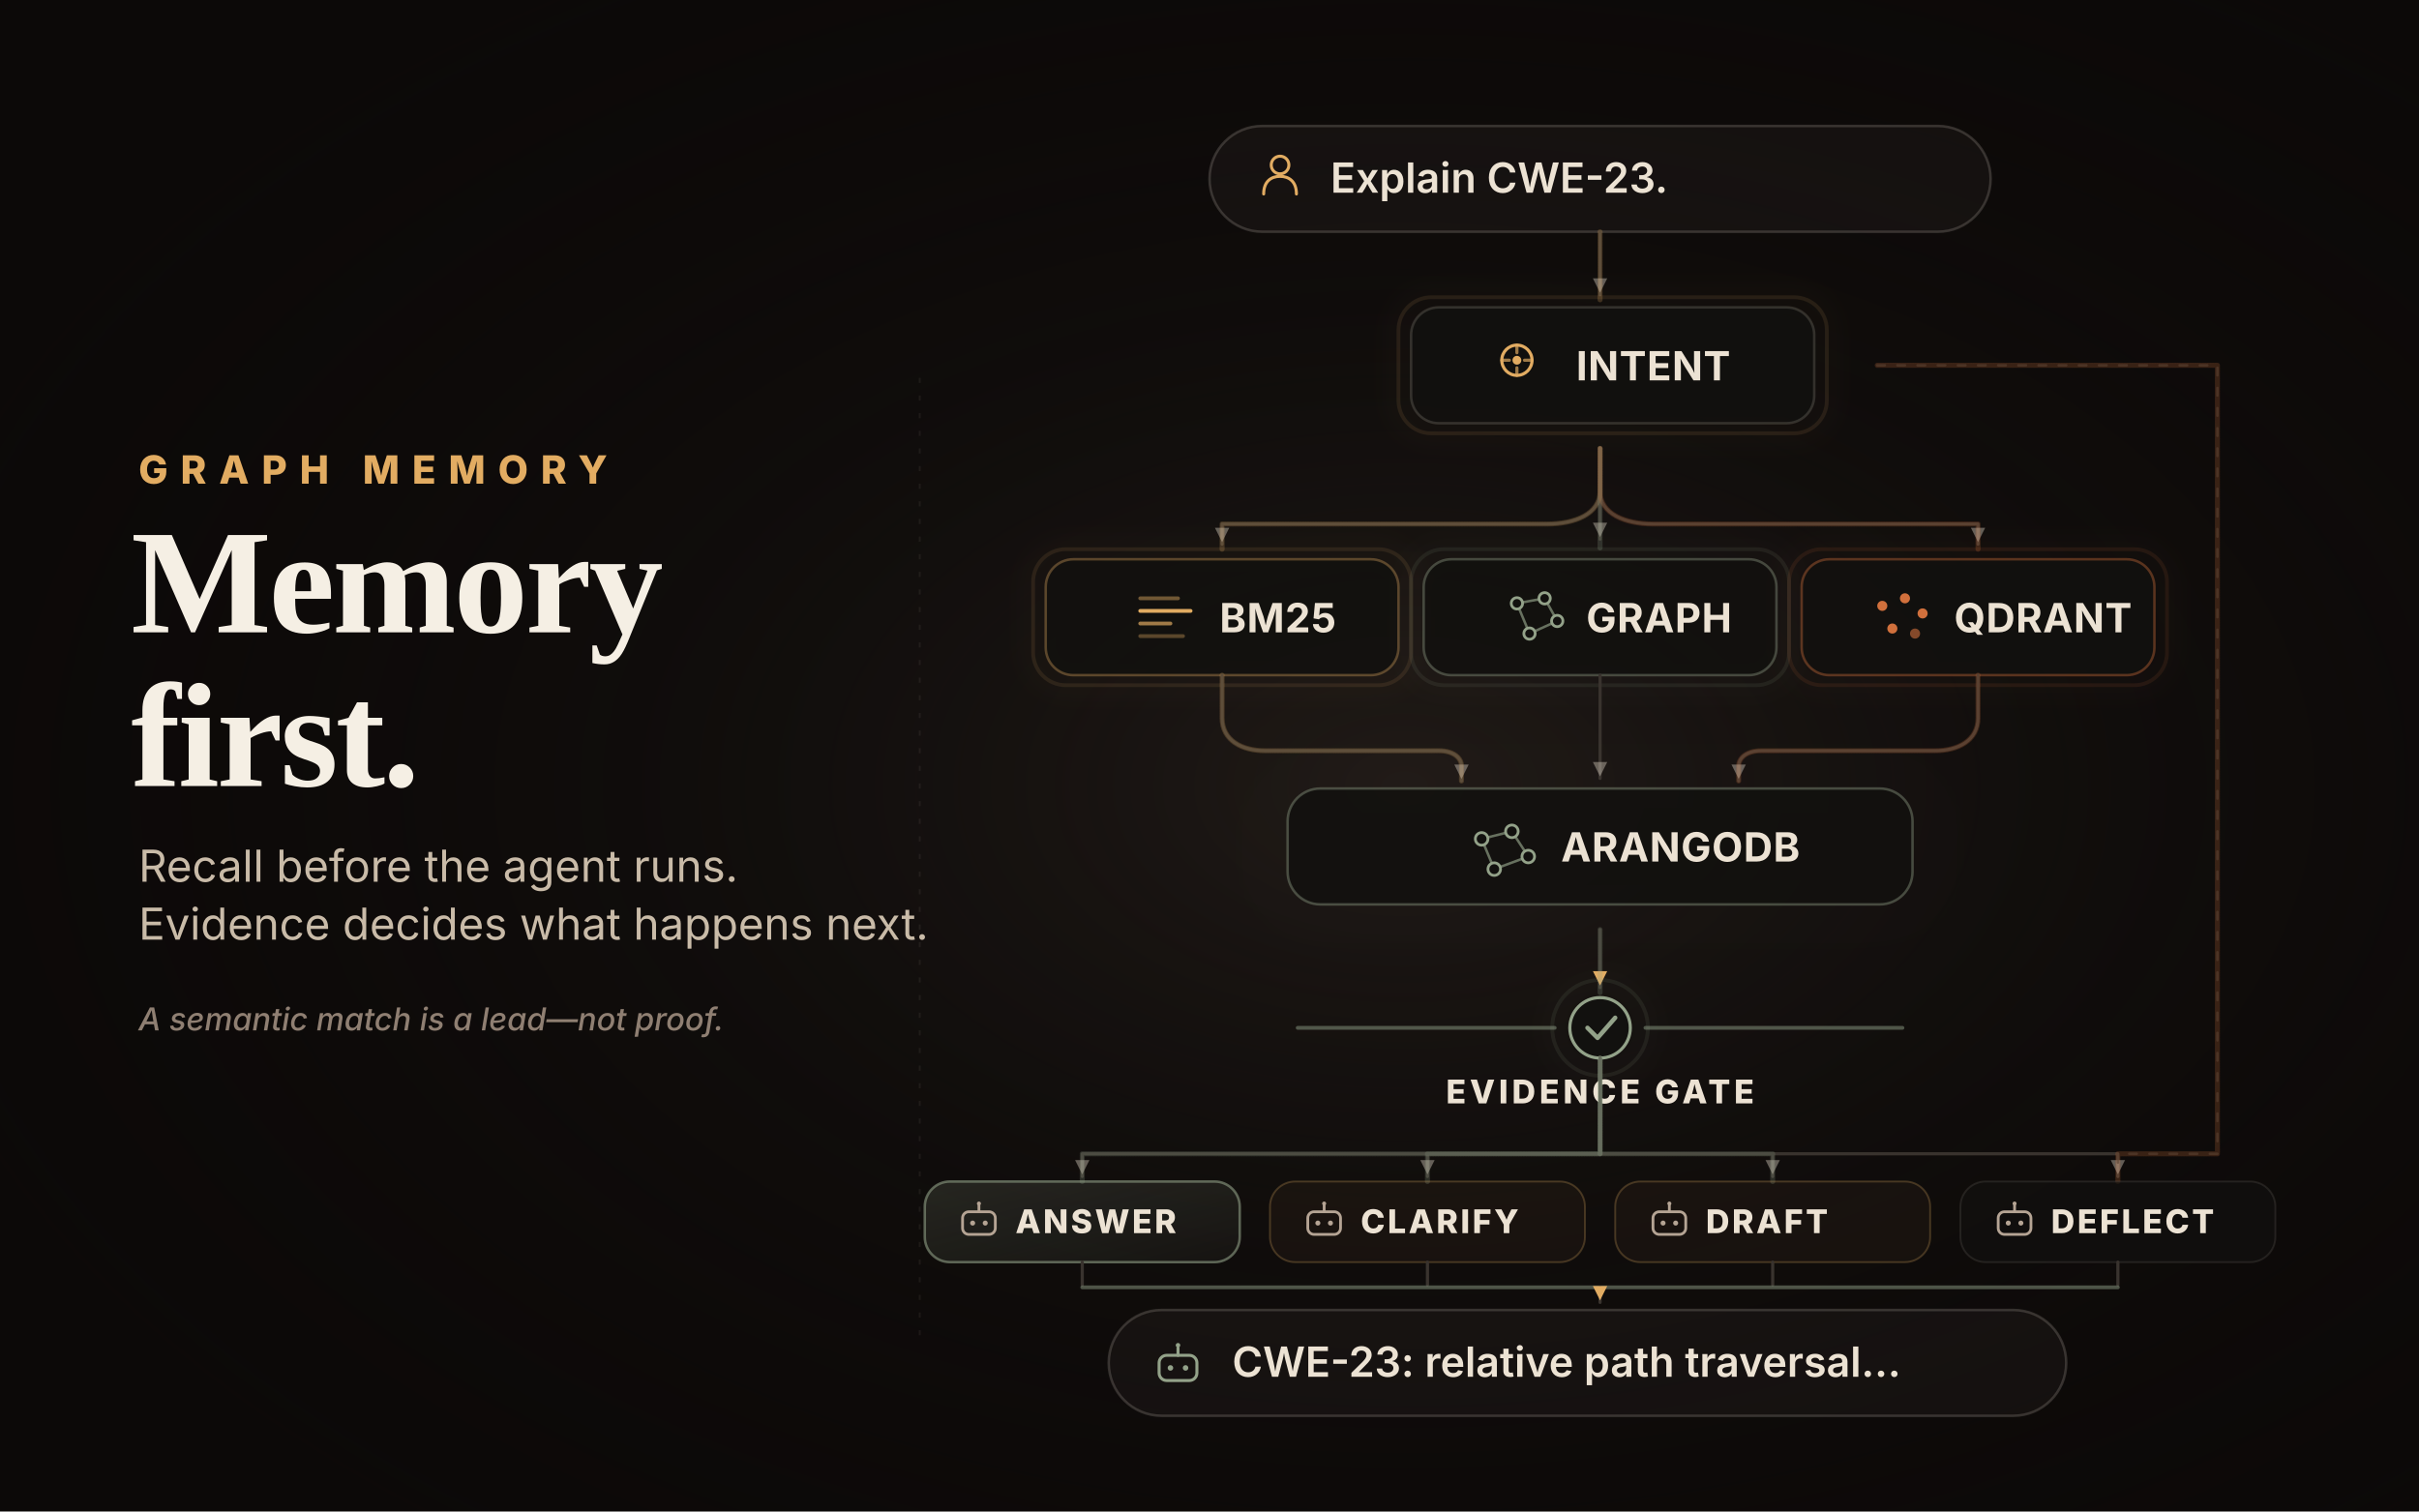
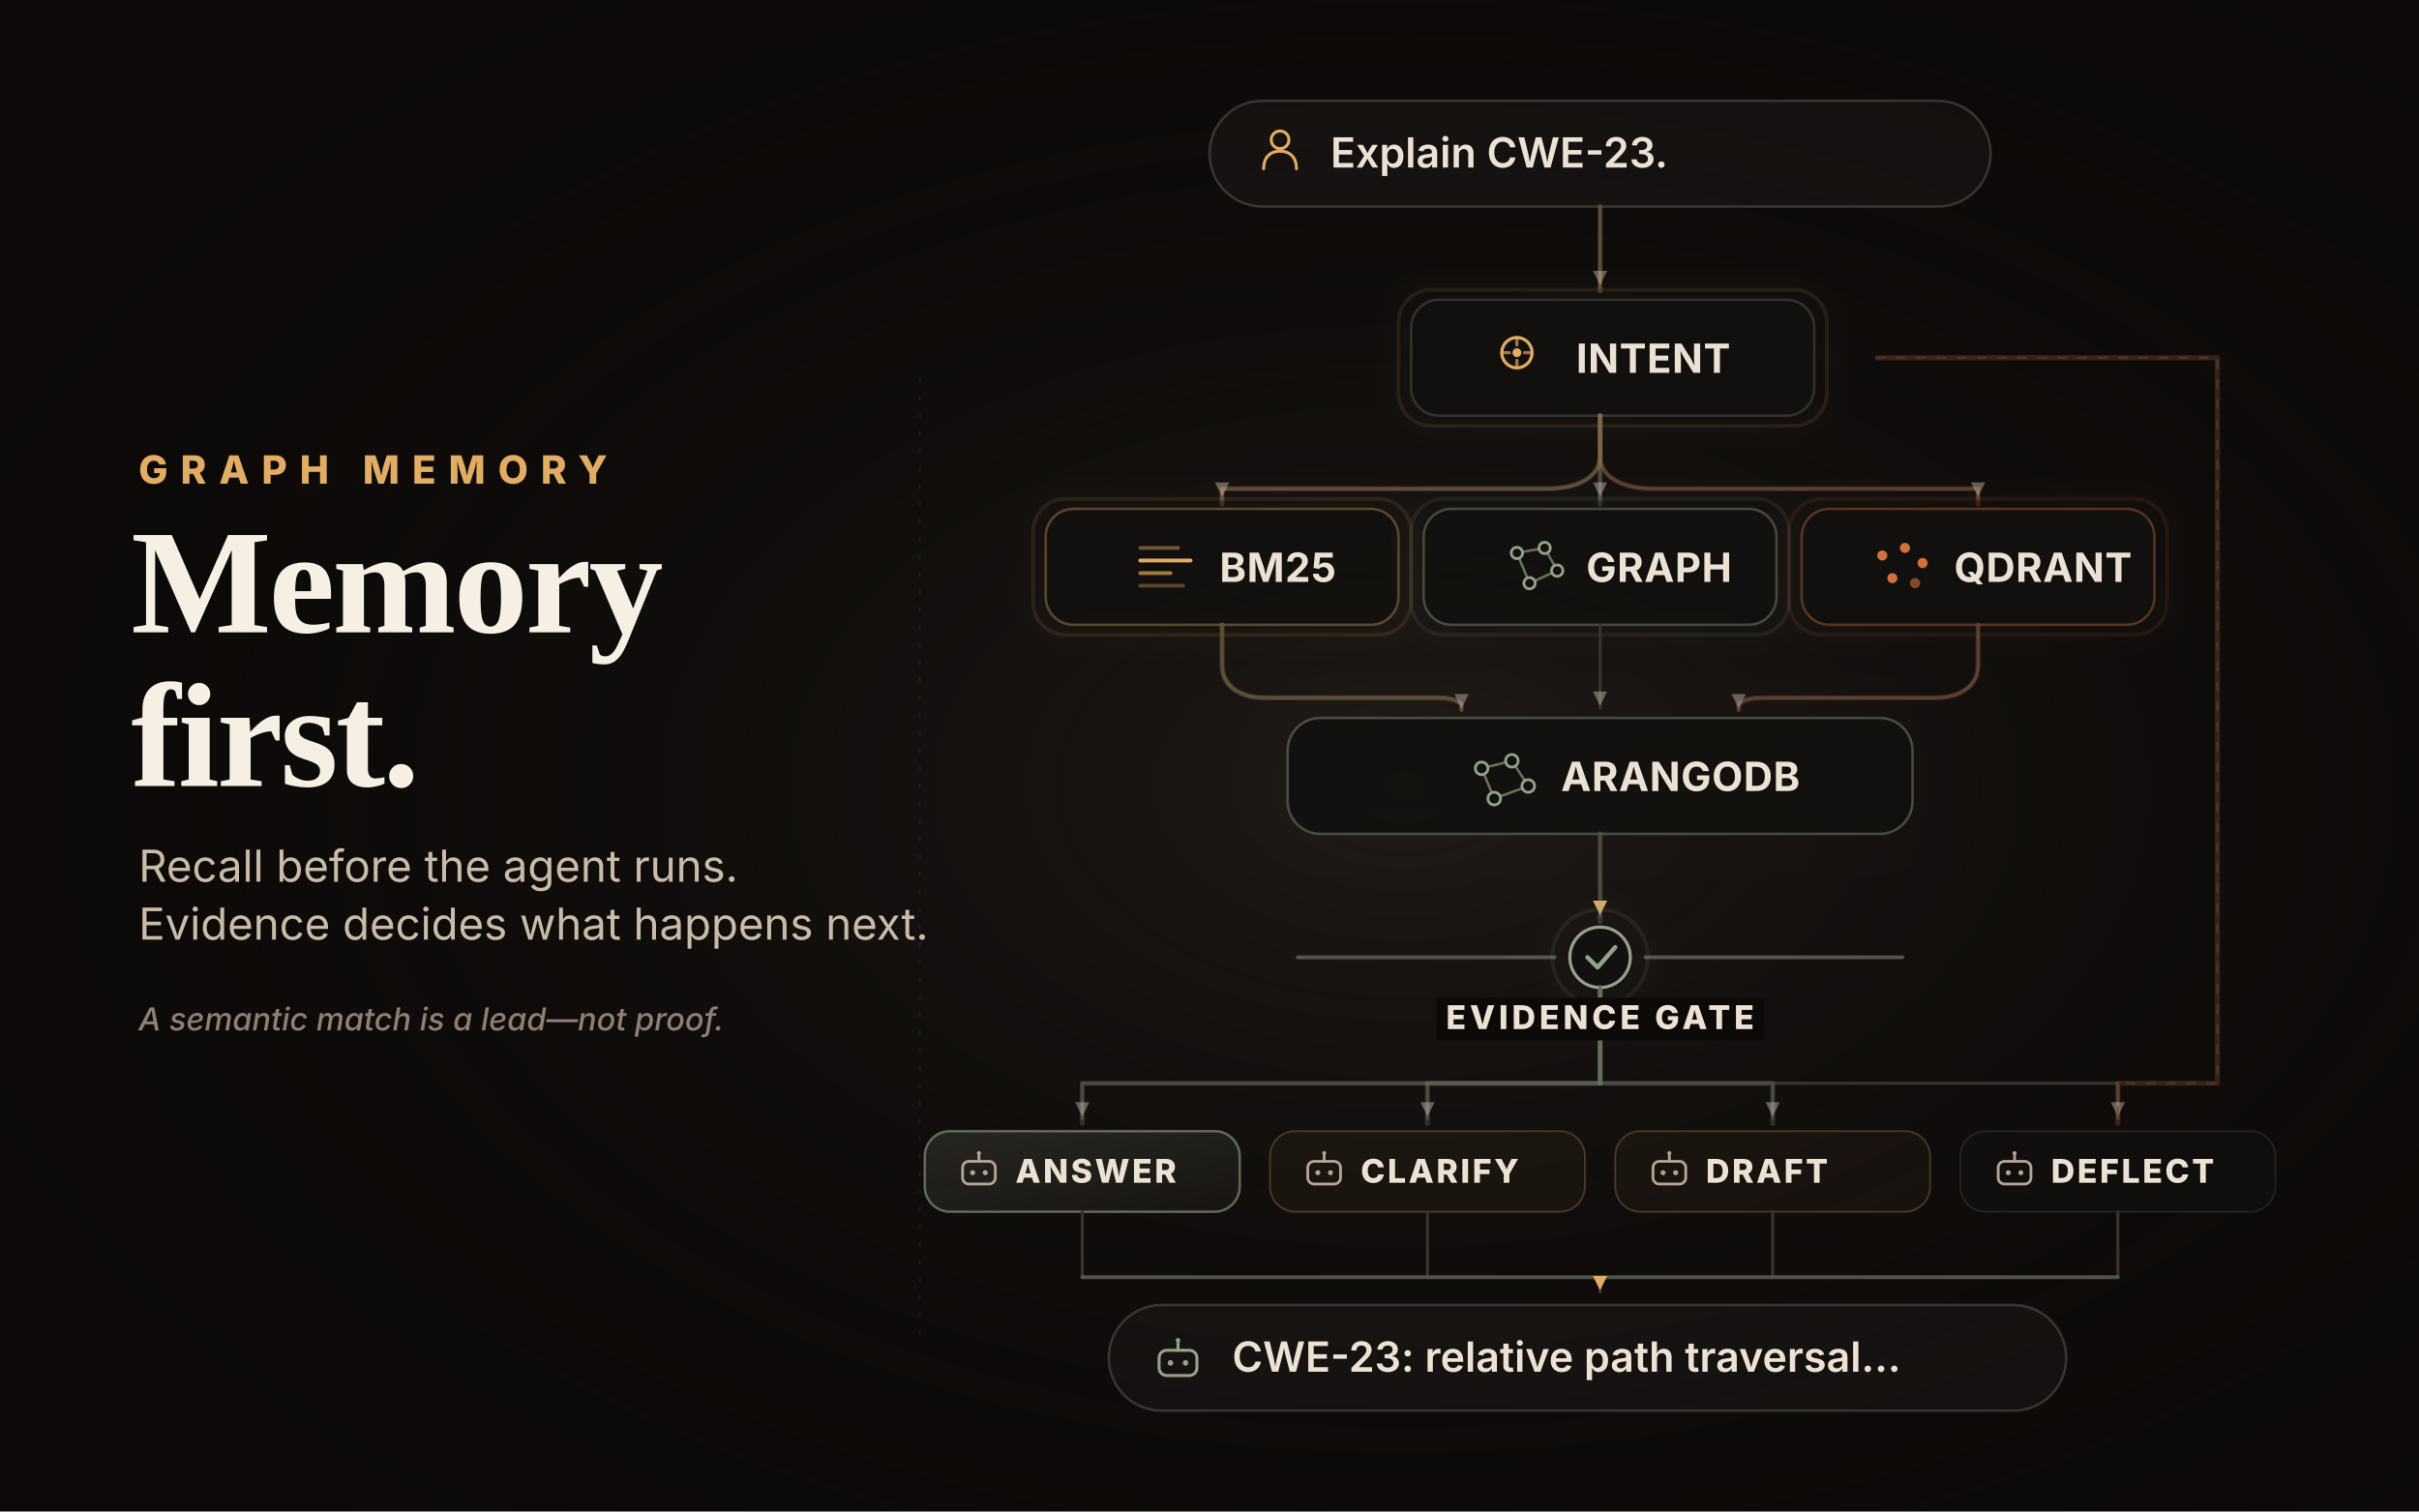
<svg xmlns="http://www.w3.org/2000/svg" viewBox="0 0 1920 1200" width="1920" height="1200" role="img" aria-labelledby="memory-pipeline-title memory-pipeline-desc" tabindex="0">
  <defs>
    <radialGradient id="bg-glow" cx="58%" cy="52%" r="66%">
      <stop offset="0" stop-color="#261f1b" stop-opacity="0.78" />
      <stop offset="0.46" stop-color="#151210" stop-opacity="0.42" />
      <stop offset="1" stop-color="#0c0908" stop-opacity="0" />
    </radialGradient>
    <linearGradient id="answer-fill" x1="0" y1="0" x2="1" y2="1">
      <stop offset="0" stop-color="#93a289" stop-opacity="0.17" />
      <stop offset="1" stop-color="#93a289" stop-opacity="0.05" />
    </linearGradient>
    <marker id="flow-arrow" viewBox="0 0 10 10" refX="8" refY="5" markerWidth="6.5" markerHeight="6.5" orient="auto-start-reverse">
      <path d="M 0 1.5 L 7 5 L 0 8.5 z" fill="rgba(236,226,211,0.38)" />
    </marker>
    <marker id="flow-arrow-ember" viewBox="0 0 10 10" refX="8" refY="5" markerWidth="6.5" markerHeight="6.5" orient="auto-start-reverse">
      <path d="M 0 1.5 L 7 5 L 0 8.5 z" fill="#d1703c" />
    </marker>
    <marker id="flow-arrow-brass" viewBox="0 0 10 10" refX="8" refY="5" markerWidth="6.5" markerHeight="6.5" orient="auto-start-reverse">
      <path d="M 0 1.5 L 7 5 L 0 8.5 z" fill="#e2ac62" />
    </marker>
    <filter id="soft-glow" x="-80%" y="-80%" width="260%" height="260%">
      <feGaussianBlur stdDeviation="10" result="blur" />
      <feMerge>
        <feMergeNode in="blur" />
        <feMergeNode in="SourceGraphic" />
      </feMerge>
    </filter>
    <filter id="wide-glow" x="-120%" y="-120%" width="340%" height="340%">
      <feGaussianBlur stdDeviation="22" />
    </filter>
    <style>
      #memory-pipeline .sans {
        font-family: Inter, ui-sans-serif, system-ui, -apple-system, BlinkMacSystemFont, "Segoe UI", sans-serif;
      }
      #memory-pipeline .mono {
        font-family: ui-monospace, SFMono-Regular, Menlo, Monaco, Consolas, "Liberation Mono", monospace;
      }
      #memory-pipeline .eyebrow {
        fill: #e2ac62;
        font-size: 31px;
        font-weight: 760;
        letter-spacing: 10px;
      }
      #memory-pipeline .serif {
        font-family: Fraunces, Georgia, "Times New Roman", serif;
      }
      #memory-pipeline .headline {
        fill: #f5efe4;
        font-size: 118px;
        font-weight: 720;
        letter-spacing: -2px;
      }
      #memory-pipeline .subhead {
        fill: #c9bba8;
        font-size: 35px;
        font-weight: 430;
      }
      #memory-pipeline .footer {
        fill: #8f7f72;
        font-size: 25px;
        font-weight: 480;
        font-style: italic;
      }
      #memory-pipeline .stage-name {
        fill: #ece2d3;
        font-size: 32px;
        font-weight: 660;
        letter-spacing: 0.5px;
      }
      #memory-pipeline .query-label {
        fill: #e2ac62;
        font-size: 19px;
        font-weight: 760;
        letter-spacing: 3px;
      }
      #memory-pipeline .query-text {
        fill: #ece2d3;
        font-size: 33px;
        font-weight: 570;
      }
      #memory-pipeline .gate-name {
        fill: #ece2d3;
        font-size: 26px;
        font-weight: 760;
        letter-spacing: 3px;
      }
      #memory-pipeline .outcome-name {
        fill: #ece2d3;
        font-size: 26px;
        font-weight: 760;
        letter-spacing: 2px;
      }
      #memory-pipeline .terminal-label {
        fill: #b5a494;
        font-size: 26px;
        font-weight: 720;
        letter-spacing: 4px;
      }

      #memory-pipeline .panel {
        fill: rgba(18, 17, 15, 0.86);
        stroke: rgba(236, 226, 211, 0.16);
        stroke-width: 2;
      }
      #memory-pipeline .panel-soft {
        fill: rgba(18, 17, 15, 0.68);
        stroke: rgba(236, 226, 211, 0.10);
        stroke-width: 1.5;
      }
      #memory-pipeline .query-shell {
        fill: rgba(236, 226, 211, 0.035);
        stroke: rgba(236, 226, 211, 0.18);
        stroke-width: 2;
      }
      #memory-pipeline .base-path {
        fill: none;
        stroke: #39332e;
        stroke-width: 2.5;
        stroke-linecap: round;
        stroke-linejoin: round;
      }
      #memory-pipeline .base-path-faint {
        fill: none;
        stroke: #39332e;
        stroke-width: 2;
        stroke-linecap: round;
        stroke-dasharray: 6 10;
        opacity: 0.58;
      }
      #memory-pipeline .flow-path {
        fill: none;
        stroke-width: 4;
        stroke-linecap: round;
        stroke-linejoin: round;
        stroke-dasharray: 1;
        stroke-dashoffset: 0;
        opacity: 0.22;
      }
      #memory-pipeline .flow-amber { stroke: #e2ac62; }
      #memory-pipeline .flow-violet { stroke: #d1703c; }
      #memory-pipeline .flow-mint { stroke: #93a289; }
      #memory-pipeline .stage-halo {
        fill: none;
        stroke-width: 3;
        opacity: 0.12;
      }
      #memory-pipeline .halo-amber { stroke: #e2ac62; }
      #memory-pipeline .halo-violet { stroke: #d1703c; }
      #memory-pipeline .halo-mint { stroke: #93a289; }
      #memory-pipeline .intent-mark {
        fill: none;
        stroke: #e2ac62;
        stroke-width: 2.5;
        stroke-linecap: round;
      }
      #memory-pipeline .bm25-line {
        stroke: #e2ac62;
        stroke-width: 3;
        stroke-linecap: round;
      }
      #memory-pipeline .q-node {
        fill: #d1703c;
      }
      #memory-pipeline .q-edge {
        stroke: rgba(209, 112, 60, 0.7);
        stroke-width: 1.5;
      }
      #memory-pipeline .graph-edge {
        stroke: rgba(147, 162, 137, 0.66);
        stroke-width: 2;
      }
      #memory-pipeline .graph-node {
        fill: #12110f;
        stroke: #93a289;
        stroke-width: 2.2;
      }
      #memory-pipeline .gate-line {
        stroke: rgba(147, 162, 137, 0.48);
        stroke-width: 3;
        stroke-linecap: round;
      }
      #memory-pipeline .gate-ring {
        fill: #12110f;
        stroke: #93a289;
        stroke-width: 2.5;
      }
      #memory-pipeline .gate-check {
        fill: none;
        stroke: #93a289;
        stroke-width: 3.5;
        stroke-linecap: round;
        stroke-linejoin: round;
      }
      #memory-pipeline .answer-shell {
        fill: url(#answer-fill);
        stroke: rgba(147, 162, 137, 0.58);
        stroke-width: 2;
      }
      #memory-pipeline .clarify-shell {
        fill: rgba(226, 172, 98, 0.045);
        stroke: rgba(226, 172, 98, 0.25);
        stroke-width: 1.5;
      }
      #memory-pipeline .scan-shell {
        fill: rgba(209, 112, 60, 0.05);
        stroke: rgba(209, 112, 60, 0.55);
        stroke-width: 2;
        stroke-dasharray: 7 7;
      }
      #memory-pipeline .panel-02a { stroke: rgba(226, 172, 98, 0.34); }
      #memory-pipeline .panel-02b { stroke: rgba(209, 112, 60, 0.38); }
      #memory-pipeline .panel-03  { stroke: rgba(147, 162, 137, 0.40); }
      #memory-pipeline .panel-02g { stroke: rgba(147, 162, 137, 0.38); }

      @media (prefers-reduced-motion: no-preference) {
        @keyframes draw-query {
-           0%, 4% { stroke-dashoffset: 1; opacity: 0; }
-           14%, 28% { stroke-dashoffset: 0; opacity: 1; }
-           36%, 100% { stroke-dashoffset: 0; opacity: 0.18; }
+           0%, 2% { stroke-dashoffset: 1; opacity: 0; }
+           10% { opacity: 1; }
+           16%, 24% { stroke-dashoffset: 0; opacity: 1; }
+           30%, 100% { stroke-dashoffset: 0; opacity: 0.18; }
        }
        @keyframes pulse-intent {
-           0%, 8%, 100% { opacity: 0; transform: scale(0.96); }
-           16%, 28% { opacity: 0.75; transform: scale(1); }
-           36% { opacity: 0.12; transform: scale(1.04); }
+           0%, 10%, 100% { opacity: 0; transform: scale(0.96); }
+           16%, 26% { opacity: 0.75; transform: scale(1); }
+           32% { opacity: 0.12; transform: scale(1.04); }
        }
        @keyframes draw-split {
-           0%, 18% { stroke-dashoffset: 1; opacity: 0; }
-           32%, 46% { stroke-dashoffset: 0; opacity: 1; }
-           54%, 100% { stroke-dashoffset: 0; opacity: 0.18; }
+           0%, 16% { stroke-dashoffset: 1; opacity: 0; }
+           22% { opacity: 1; }
+           30%, 36% { stroke-dashoffset: 0; opacity: 1; }
+           42%, 100% { stroke-dashoffset: 0; opacity: 0.18; }
        }
        @keyframes pulse-recall {
          0%, 22%, 100% { opacity: 0; transform: scale(0.97); }
-           32%, 47% { opacity: 0.72; transform: scale(1); }
-           55% { opacity: 0.10; transform: scale(1.03); }
+           30%, 40% { opacity: 0.72; transform: scale(1); }
+           46% { opacity: 0.10; transform: scale(1.03); }
        }
        @keyframes draw-merge {
-           0%, 36% { stroke-dashoffset: 1; opacity: 0; }
-           50%, 62% { stroke-dashoffset: 0; opacity: 1; }
-           70%, 100% { stroke-dashoffset: 0; opacity: 0.18; }
+           0%, 30% { stroke-dashoffset: 1; opacity: 0; }
+           36% { opacity: 1; }
+           44%, 50% { stroke-dashoffset: 0; opacity: 1; }
+           56%, 100% { stroke-dashoffset: 0; opacity: 0.18; }
        }
        @keyframes pulse-record {
-           0%, 42%, 100% { opacity: 0; transform: scale(0.98); }
-           52%, 68% { opacity: 0.7; transform: scale(1); }
-           76% { opacity: 0.10; transform: scale(1.035); }
+           0%, 38%, 100% { opacity: 0; transform: scale(0.98); }
+           46%, 56% { opacity: 0.7; transform: scale(1.035); }
+           62% { opacity: 0.10; transform: scale(1.035); }
        }
        @keyframes draw-gate {
-           0%, 58% { stroke-dashoffset: 1; opacity: 0; }
-           72%, 84% { stroke-dashoffset: 0; opacity: 1; }
-           92%, 100% { stroke-dashoffset: 0; opacity: 0.18; }
+           0%, 46% { stroke-dashoffset: 1; opacity: 0; }
+           52% { opacity: 1; }
+           60%, 66% { stroke-dashoffset: 0; opacity: 1; }
+           72%, 100% { stroke-dashoffset: 0; opacity: 0.18; }
        }
        @keyframes pulse-gate {
-           0%, 62%, 100% { opacity: 0; transform: scale(0.9); }
-           74%, 88% { opacity: 0.8; transform: scale(1); }
-           96% { opacity: 0.14; transform: scale(1.06); }
+           0%, 50%, 100% { opacity: 0; transform: scale(0.9); }
+           58%, 70% { opacity: 0.8; transform: scale(1); }
+           78% { opacity: 0.14; transform: scale(1.06); }
        }
        @keyframes query-dot {
          0%, 2% { transform: scale(0.7); opacity: 0.3; }
-           10%, 22% { transform: scale(1.25); opacity: 1; }
+           10%, 22% { transform: scale(1.15); opacity: 1; }
          32%, 100% { transform: scale(1); opacity: 0.55; }
        }
        #memory-pipeline .query-flow { animation: draw-query 6s ease-in-out infinite; }
        #memory-pipeline .intent-halo {
-           transform-origin: 1070px 330px;
+           transform-origin: 1070px 314px;
          animation: pulse-intent 6s ease-in-out infinite;
        }
        #memory-pipeline .split-flow { animation: draw-split 6s ease-in-out infinite; }
        #memory-pipeline .bm25-halo {
-           transform-origin: 770px 535px;
+           transform-origin: 770px 480px;
          animation: pulse-recall 6s ease-in-out infinite;
        }
        #memory-pipeline .graph-halo {
-           transform-origin: 1070px 535px;
+           transform-origin: 1070px 480px;
          animation: pulse-recall 6s ease-in-out infinite;
          animation-delay: 0.09s;
        }
        #memory-pipeline .qdrant-halo {
-           transform-origin: 1370px 535px;
+           transform-origin: 1370px 480px;
          animation: pulse-recall 6s ease-in-out infinite;
          animation-delay: 0.18s;
        }
        #memory-pipeline .merge-flow { animation: draw-merge 6s ease-in-out infinite; }
        #memory-pipeline .record-halo {
-           transform-origin: 1070px 729px;
+           transform-origin: 1070px 646px;
          animation: pulse-record 6s ease-in-out infinite;
        }
        #memory-pipeline .gate-flow { animation: draw-gate 6s ease-in-out infinite; }
        #memory-pipeline .gate-halo {
-           transform-origin: 1070px 846px;
+           transform-origin: 1070px 790px;
          animation: pulse-gate 6s ease-in-out infinite;
        }
-         #memory-pipeline .query-dot { transform-origin: 806px 172px; animation: query-dot 6s ease-in-out infinite; }
+         #memory-pipeline .query-dot { transform-origin: 816px 152px; animation: query-dot 6s ease-in-out infinite; }
        @keyframes q-cycle {
-           0%, 1% { opacity: 0; }
-           3%, 20% { opacity: 1; }
-           22.5%, 100% { opacity: 0; }
+           0%, 0.5% { opacity: 0; }
+           2%, 21% { opacity: 1; }
+           23%, 100% { opacity: 0; }
+         }
+         @keyframes r-cycle {
+           0%, 17.5% { opacity: 0; }
+           19.5%, 23% { opacity: 1; }
+           24.5%, 100% { opacity: 0; }
        }
        @keyframes route-run {
-           0%, 18% { stroke-dashoffset: 1; opacity: 0; }
-           19.5% { opacity: 1; }
-           23% { stroke-dashoffset: 0; opacity: 0.9; }
-           25%, 100% { stroke-dashoffset: 0; opacity: 0; }
+           0%, 15% { stroke-dashoffset: 1; opacity: 0; }
+           16% { opacity: 1; }
+           18.5%, 22% { stroke-dashoffset: 0; opacity: 0.9; }
+           24.5%, 100% { stroke-dashoffset: 0; opacity: 0; }
        }
        @keyframes deflect-run {
-           0%, 76% { stroke-dashoffset: 1; opacity: 0; }
-           78% { opacity: 1; }
-           88% { stroke-dashoffset: 0; opacity: 0.9; }
-           98%, 100% { stroke-dashoffset: 0; opacity: 0; }
+           0%, 79% { stroke-dashoffset: 1; opacity: 0; }
+           80.5% { opacity: 1; }
+           85%, 95% { stroke-dashoffset: 0; opacity: 0.9; }
+           99%, 100% { stroke-dashoffset: 0; opacity: 0; }
        }
        @keyframes pill-cycle {
-           0%, 2% { opacity: 0.45; }
-           5%, 21% { opacity: 1; }
-           24%, 100% { opacity: 0.45; }
-         }
-         #memory-pipeline .q1, #memory-pipeline .r1 { animation: q-cycle 24s ease-in-out infinite; }
-         #memory-pipeline .q2, #memory-pipeline .r2 { animation: q-cycle 24s ease-in-out infinite; animation-delay: 6s; }
-         #memory-pipeline .q3, #memory-pipeline .r3 { animation: q-cycle 24s ease-in-out infinite; animation-delay: 12s; }
-         #memory-pipeline .q4, #memory-pipeline .r4 { animation: q-cycle 24s ease-in-out infinite; animation-delay: 18s; }
+           0%, 16% { opacity: 0.45; }
+           18.5%, 23% { opacity: 1; }
+           25%, 100% { opacity: 0.45; }
+         }
+         @keyframes pill-cycle-deflect {
+           0%, 84% { opacity: 0.45; }
+           86.5%, 98% { opacity: 1; }
+           100% { opacity: 0.45; }
+         }
+         #memory-pipeline .q1 { animation: q-cycle 24s ease-in-out infinite; }
+         #memory-pipeline .q2 { animation: q-cycle 24s ease-in-out infinite; animation-delay: 6s; }
+         #memory-pipeline .q3 { animation: q-cycle 24s ease-in-out infinite; animation-delay: 12s; }
+         #memory-pipeline .q4 { animation: q-cycle 24s ease-in-out infinite; animation-delay: 18s; }
+         #memory-pipeline .r1 { animation: r-cycle 24s ease-in-out infinite; }
+         #memory-pipeline .r2 { animation: r-cycle 24s ease-in-out infinite; animation-delay: 6s; }
+         #memory-pipeline .r3 { animation: r-cycle 24s ease-in-out infinite; animation-delay: 12s; }
+         #memory-pipeline .r4 { animation: r-cycle 24s ease-in-out infinite; animation-delay: 18s; }
        #memory-pipeline .route-flow-1 { animation: route-run 24s ease-in-out infinite; }
        #memory-pipeline .route-flow-2 { animation: route-run 24s ease-in-out infinite; animation-delay: 6s; }
        #memory-pipeline .route-flow-3 { animation: route-run 24s ease-in-out infinite; animation-delay: 12s; }
        #memory-pipeline .deflect-flow { animation: deflect-run 24s ease-in-out infinite; }
        #memory-pipeline .route-pill-1 { animation: pill-cycle 24s ease-in-out infinite; }
        #memory-pipeline .route-pill-2 { animation: pill-cycle 24s ease-in-out infinite; animation-delay: 6s; }
        #memory-pipeline .route-pill-3 { animation: pill-cycle 24s ease-in-out infinite; animation-delay: 12s; }
-         #memory-pipeline .route-pill-4 { animation: pill-cycle 24s ease-in-out infinite; animation-delay: 18s; }
+         #memory-pipeline .route-pill-4 { animation: pill-cycle-deflect 24s ease-in-out infinite; }
      }
    </style>
  </defs>
  <g id="memory-pipeline">
    <rect width="1920" height="1200" fill="#0c0908" />
    <rect width="1920" height="1200" fill="url(#bg-glow)" />
    <g aria-label="Card heading" transform="translate(0 -62)">
      <text x="110" y="446" class="sans eyebrow">GRAPH MEMORY</text>
      <text x="104" y="564" class="serif headline">Memory</text>
      <text x="104" y="686" class="serif headline">first.</text>
      <text x="110" y="762" class="sans subhead">Recall before the agent runs.</text>
      <text x="110" y="808" class="sans subhead">Evidence decides what happens next.</text>
      <text x="110" y="880" class="sans footer">A semantic match is a lead—not proof.</text>
    </g>
    <line x1="730" y1="300" x2="730" y2="1060" stroke="rgba(236,226,211,0.07)" stroke-dasharray="4 10" stroke-width="1.5" />
    <g transform="translate(200 -30)">
      <g aria-label="Example question">
-         <rect x="760" y="130" width="620" height="84" rx="42" class="query-shell" />
-         <g transform="translate(800 152)" aria-hidden="true" fill="none" stroke="#e2ac62" stroke-width="2.4" stroke-linecap="round" class="query-dot">
+         <rect x="760" y="110" width="620" height="84" rx="42" class="query-shell" />
+         <g transform="translate(800 132)" aria-hidden="true" fill="none" stroke="#e2ac62" stroke-width="2.4" stroke-linecap="round" class="query-dot">
          <circle cx="16" cy="9" r="7" />
          <path d="M3 32 C3 22 9 18 16 18 C23 18 29 22 29 32" />
        </g>
-         <text x="856" y="183" class="sans query-text q1">Explain CWE-23.</text>
-         <text x="856" y="183" class="sans query-text q2" opacity="0">How do I secure it?</text>
-         <text x="856" y="183" class="sans query-text q3" opacity="0">Draft a fix runbook.</text>
-         <text x="856" y="183" class="sans query-text q4" opacity="0">What's the weather?</text>
+         <text x="856" y="163" class="sans query-text q1">Explain CWE-23.</text>
+         <text x="856" y="163" class="sans query-text q2" opacity="0">How do I secure it?</text>
+         <text x="856" y="163" class="sans query-text q3" opacity="0">Draft a fix runbook.</text>
+         <text x="856" y="163" class="sans query-text q4" opacity="0">What's the weather?</text>
      </g>
      <g aria-label="Intent stage">
-         <path d="M1070 214 V264" class="base-path" marker-end="url(#flow-arrow)" />
-         <path d="M1070 214 V268" class="flow-path flow-amber query-flow" pathLength="1" />
-         <rect x="910" y="266" width="340" height="108" rx="26" class="stage-halo halo-amber intent-halo" filter="url(#soft-glow)" />
-         <rect x="920" y="274" width="320" height="92" rx="22" class="panel" />
-         <g transform="translate(988 302)" aria-hidden="true">
+         <path d="M1070 194 V258" class="base-path" marker-end="url(#flow-arrow)" />
+         <path d="M1070 194 V262" class="flow-path flow-amber query-flow" pathLength="1" />
+         <rect x="910" y="260" width="340" height="108" rx="26" class="stage-halo halo-amber intent-halo" filter="url(#soft-glow)" />
+         <rect x="920" y="268" width="320" height="92" rx="22" class="panel" />
+         <g transform="translate(988 296)" aria-hidden="true">
          <circle cx="16" cy="14" r="12" class="intent-mark" />
          <path d="M16 2 V8 M16 20 V26 M4 14 H10 M22 14 H28" class="intent-mark" opacity="0.68" />
          <circle cx="16" cy="14" r="3.5" fill="#e2ac62" />
        </g>
-         <text x="1051" y="332" class="sans stage-name">INTENT</text>
+         <text x="1051" y="326" class="sans stage-name">INTENT</text>
      </g>
      <g aria-label="Hybrid recall stage">
-         <path d="M1070 386 V420 C1070 438 1050 446 1028 446 H770 V462" class="base-path" marker-end="url(#flow-arrow)" />
-         <path d="M1070 386 V458" class="base-path" marker-end="url(#flow-arrow)" />
-         <path d="M1070 386 V420 C1070 438 1090 446 1112 446 H1370 V462" class="base-path" marker-end="url(#flow-arrow)" />
-         <path d="M1070 386 V420 C1070 438 1050 446 1028 446 H770 V466" class="flow-path flow-amber split-flow" pathLength="1" />
-         <path d="M1070 386 V466" class="flow-path flow-mint split-flow" pathLength="1" />
-         <path d="M1070 386 V420 C1070 438 1090 446 1112 446 H1370 V466" class="flow-path flow-violet split-flow" pathLength="1" />
-         <rect x="620" y="466" width="300" height="108" rx="26" class="stage-halo halo-amber bm25-halo" filter="url(#soft-glow)" />
-         <rect x="630" y="474" width="280" height="92" rx="22" class="panel panel-02a" />
-         <g transform="translate(705 501)" aria-hidden="true">
+         <path d="M1070 360 V392 C1070 410 1050 418 1028 418 H770 V426" class="base-path" marker-end="url(#flow-arrow)" />
+         <path d="M1070 360 V426" class="base-path" marker-end="url(#flow-arrow)" />
+         <path d="M1070 360 V392 C1070 410 1090 418 1112 418 H1370 V426" class="base-path" marker-end="url(#flow-arrow)" />
+         <path d="M1070 360 V392 C1070 410 1050 418 1028 418 H770 V430" class="flow-path flow-amber split-flow" pathLength="1" />
+         <path d="M1070 360 V430" class="flow-path flow-mint split-flow" pathLength="1" />
+         <path d="M1070 360 V392 C1070 410 1090 418 1112 418 H1370 V430" class="flow-path flow-violet split-flow" pathLength="1" />
+         <rect x="620" y="426" width="300" height="108" rx="26" class="stage-halo halo-amber bm25-halo" filter="url(#soft-glow)" />
+         <rect x="630" y="434" width="280" height="92" rx="22" class="panel panel-02a" />
+         <g transform="translate(705 461)" aria-hidden="true">
          <line x1="0" y1="4" x2="30" y2="4" class="bm25-line" opacity="0.45" />
          <line x1="0" y1="14" x2="40" y2="14" class="bm25-line" />
          <line x1="0" y1="24" x2="24" y2="24" class="bm25-line" opacity="0.68" />
          <line x1="0" y1="34" x2="34" y2="34" class="bm25-line" opacity="0.35" />
        </g>
-         <text x="768" y="532" class="sans stage-name">BM25</text>
-         <rect x="920" y="466" width="300" height="108" rx="26" class="stage-halo halo-mint graph-halo" filter="url(#soft-glow)" />
-         <rect x="930" y="474" width="280" height="92" rx="22" class="panel panel-02g" />
-         <g transform="translate(996 501)" aria-hidden="true">
+         <text x="768" y="492" class="sans stage-name">BM25</text>
+         <rect x="920" y="426" width="300" height="108" rx="26" class="stage-halo halo-mint graph-halo" filter="url(#soft-glow)" />
+         <rect x="930" y="434" width="280" height="92" rx="22" class="panel panel-02g" />
+         <g transform="translate(996 461)" aria-hidden="true">
          <line x1="8" y1="8" x2="30" y2="4" class="graph-edge" />
          <line x1="30" y1="4" x2="40" y2="22" class="graph-edge" />
          <line x1="8" y1="8" x2="18" y2="32" class="graph-edge" />
          <line x1="18" y1="32" x2="40" y2="22" class="graph-edge" />
          <circle cx="8" cy="8" r="4.5" class="graph-node" />
          <circle cx="30" cy="4" r="4.5" class="graph-node" />
          <circle cx="40" cy="22" r="4.5" class="graph-node" />
          <circle cx="18" cy="32" r="4.5" class="graph-node" />
        </g>
-         <text x="1059" y="532" class="sans stage-name">GRAPH</text>
-         <rect x="1220" y="466" width="300" height="108" rx="26" class="stage-halo halo-violet qdrant-halo" filter="url(#soft-glow)" />
-         <rect x="1230" y="474" width="280" height="92" rx="22" class="panel panel-02b" />
-         <g transform="translate(1288 501)" aria-hidden="true">
+         <text x="1059" y="492" class="sans stage-name">GRAPH</text>
+         <rect x="1220" y="426" width="300" height="108" rx="26" class="stage-halo halo-violet qdrant-halo" filter="url(#soft-glow)" />
+         <rect x="1230" y="434" width="280" height="92" rx="22" class="panel panel-02b" />
+         <g transform="translate(1288 461)" aria-hidden="true">
          <circle cx="6" cy="10" r="4" class="q-node" />
          <circle cx="24" cy="4" r="4" class="q-node" />
          <circle cx="38" cy="16" r="4" class="q-node" />
          <circle cx="14" cy="28" r="4" class="q-node" />
          <circle cx="32" cy="32" r="4" class="q-node" opacity="0.6" />
        </g>
-         <text x="1351" y="532" class="sans stage-name">QDRANT</text>
+         <text x="1351" y="492" class="sans stage-name">QDRANT</text>
      </g>
      <g aria-label="Canonical record and graph evidence stage">
-         <path d="M770 566 V600 C770 618 786 626 804 626 H942 C954 626 960 632 960 638 V650" class="base-path" marker-end="url(#flow-arrow)" />
-         <path d="M1070 566 V648" class="base-path" marker-end="url(#flow-arrow)" />
-         <path d="M1370 566 V600 C1370 618 1354 626 1336 626 H1198 C1186 626 1180 632 1180 638 V650" class="base-path" marker-end="url(#flow-arrow)" />
-         <path d="M770 566 V600 C770 618 786 626 804 626 H942 C954 626 960 632 960 638 V650" class="flow-path flow-amber merge-flow" pathLength="1" />
-         <path d="M1370 566 V600 C1370 618 1354 626 1336 626 H1198 C1186 626 1180 632 1180 638 V650" class="flow-path flow-violet merge-flow" pathLength="1" />
-         <rect x="808" y="648" width="524" height="108" rx="32" class="stage-halo halo-mint record-halo" filter="url(#wide-glow)" />
-         <rect x="822" y="656" width="496" height="92" rx="26" class="panel panel-03" />
-         <g transform="translate(968 686)" aria-hidden="true">
+         <path d="M770 526 V558 C770 576 786 584 804 584 H942 C954 584 960 588 960 590 V594" class="base-path" marker-end="url(#flow-arrow)" />
+         <path d="M1070 526 V592" class="base-path" marker-end="url(#flow-arrow)" />
+         <path d="M1370 526 V558 C1370 576 1354 584 1336 584 H1198 C1186 584 1180 588 1180 590 V594" class="base-path" marker-end="url(#flow-arrow)" />
+         <path d="M770 526 V558 C770 576 786 584 804 584 H942 C954 584 960 588 960 590 V594" class="flow-path flow-amber merge-flow" pathLength="1" />
+         <path d="M1370 526 V558 C1370 576 1354 584 1336 584 H1198 C1186 584 1180 588 1180 590 V594" class="flow-path flow-violet merge-flow" pathLength="1" />
+         <rect x="808" y="592" width="524" height="108" rx="32" class="stage-halo halo-mint record-halo" filter="url(#wide-glow)" />
+         <rect x="822" y="600" width="496" height="92" rx="26" class="panel panel-03" />
+         <g transform="translate(968 630)" aria-hidden="true">
          <line x1="8" y1="10" x2="32" y2="4" class="graph-edge" />
          <line x1="32" y1="4" x2="45" y2="24" class="graph-edge" />
          <line x1="8" y1="10" x2="18" y2="34" class="graph-edge" />
          <line x1="18" y1="34" x2="45" y2="24" class="graph-edge" />
          <circle cx="8" cy="10" r="5" class="graph-node" />
          <circle cx="32" cy="4" r="5" class="graph-node" />
          <circle cx="45" cy="24" r="5" class="graph-node" />
          <circle cx="18" cy="34" r="5" class="graph-node" />
        </g>
-         <text x="1039" y="714" class="sans stage-name">ARANGODB</text>
+         <text x="1039" y="658" class="sans stage-name">ARANGODB</text>
      </g>
      <g aria-label="Evidence gate">
-         <path d="M1070 768 V814" class="base-path" marker-end="url(#flow-arrow-brass)" />
-         <path d="M1070 768 V818" class="flow-path flow-mint gate-flow" pathLength="1" />
-         <circle cx="1070" cy="846" r="38" class="stage-halo halo-mint gate-halo" filter="url(#soft-glow)" />
-         <line x1="830" y1="846" x2="1034" y2="846" class="gate-line" />
-         <line x1="1106" y1="846" x2="1310" y2="846" class="gate-line" />
-         <circle cx="1070" cy="846" r="24" class="gate-ring" />
-         <path d="M1060 846 L1068 854 L1082 838" class="gate-check" />
-         <text x="1070" y="906" text-anchor="middle" class="sans gate-name">EVIDENCE GATE</text>
+         <path d="M1070 692 V758" class="base-path" marker-end="url(#flow-arrow-brass)" />
+         <path d="M1070 692 V762" class="flow-path flow-mint gate-flow" pathLength="1" />
+         <circle cx="1070" cy="790" r="38" class="stage-halo halo-mint gate-halo" filter="url(#soft-glow)" />
+         <line x1="830" y1="790" x2="1034" y2="790" class="gate-line" />
+         <line x1="1106" y1="790" x2="1310" y2="790" class="gate-line" />
+         <circle cx="1070" cy="790" r="24" class="gate-ring" />
+         <path d="M1060 790 L1068 798 L1082 782" class="gate-check" />
      </g>
      <g aria-label="Bounded outcomes">
-         <path d="M1070 870 V946 H659 V964" class="base-path" marker-end="url(#flow-arrow)" />
-         <path d="M1070 870 V946 H933 V964" class="base-path" marker-end="url(#flow-arrow)" />
-         <path d="M1070 870 V946 H1207 V964" class="base-path" marker-end="url(#flow-arrow)" />
-         <path d="M1070 870 V946 H1481 V964" class="base-path" marker-end="url(#flow-arrow)" />
-         <path d="M1070 870 V946 H659 V968" class="flow-path flow-mint route-flow-1" pathLength="1" />
-         <path d="M1070 870 V946 H933 V968" class="flow-path flow-mint route-flow-2" pathLength="1" />
-         <path d="M1070 870 V946 H1207 V968" class="flow-path flow-mint route-flow-3" pathLength="1" />
-         <path d="M1290 320 H1560 V946 H1481 V964" class="base-path-faint" />
-         <path d="M1290 320 H1560 V946 H1481 V968" class="flow-path flow-violet deflect-flow" pathLength="1" />
+         <path d="M1070 814 V890 H659 V918" class="base-path" marker-end="url(#flow-arrow)" />
+         <path d="M1070 814 V890 H933 V918" class="base-path" marker-end="url(#flow-arrow)" />
+         <path d="M1070 814 V890 H1207 V918" class="base-path" marker-end="url(#flow-arrow)" />
+         <path d="M1070 814 V890 H1481 V918" class="base-path" marker-end="url(#flow-arrow)" />
+         <path d="M1070 814 V890 H659 V922" class="flow-path flow-mint route-flow-1" pathLength="1" />
+         <path d="M1070 814 V890 H933 V922" class="flow-path flow-mint route-flow-2" pathLength="1" />
+         <path d="M1070 814 V890 H1207 V922" class="flow-path flow-mint route-flow-3" pathLength="1" />
+         <path d="M1290 314 H1560 V890 H1481 V918" class="base-path-faint" />
+         <path d="M1290 314 H1560 V890 H1481 V922" class="flow-path flow-violet deflect-flow" pathLength="1" />
+         <rect x="940" y="822" width="260" height="34" fill="#0c0908" />
+         <text x="1070" y="847" text-anchor="middle" class="sans gate-name">EVIDENCE GATE</text>
        <g class="route-pill-1" aria-label="Answer outcome">
-           <rect x="534" y="968" width="250" height="64" rx="20" class="answer-shell" />
-           <g transform="translate(562 982)" aria-hidden="true" fill="none" stroke="#b5a494" stroke-width="2.2" stroke-linecap="round">
+           <rect x="534" y="928" width="250" height="64" rx="20" class="answer-shell" />
+           <g transform="translate(562 942)" aria-hidden="true" fill="none" stroke="#b5a494" stroke-width="2.2" stroke-linecap="round">
            <rect x="2" y="10" width="26" height="18" rx="5" />
            <line x1="15" y1="10" x2="15" y2="5" />
            <circle cx="15" cy="3.5" r="1.6" fill="#b5a494" stroke="none" />
            <circle cx="10" cy="19" r="2" fill="#b5a494" stroke="none" />
            <circle cx="20" cy="19" r="2" fill="#b5a494" stroke="none" />
          </g>
-           <text x="606" y="1009" class="sans outcome-name">ANSWER</text>
+           <text x="606" y="969" class="sans outcome-name">ANSWER</text>
        </g>
        <g class="route-pill-2" aria-label="Clarify outcome">
-           <rect x="808" y="968" width="250" height="64" rx="20" class="clarify-shell" />
-           <g transform="translate(836 982)" aria-hidden="true" fill="none" stroke="#b5a494" stroke-width="2.2" stroke-linecap="round">
+           <rect x="808" y="928" width="250" height="64" rx="20" class="clarify-shell" />
+           <g transform="translate(836 942)" aria-hidden="true" fill="none" stroke="#b5a494" stroke-width="2.2" stroke-linecap="round">
            <rect x="2" y="10" width="26" height="18" rx="5" />
            <line x1="15" y1="10" x2="15" y2="5" />
            <circle cx="15" cy="3.5" r="1.6" fill="#b5a494" stroke="none" />
            <circle cx="10" cy="19" r="2" fill="#b5a494" stroke="none" />
            <circle cx="20" cy="19" r="2" fill="#b5a494" stroke="none" />
          </g>
-           <text x="880" y="1009" class="sans outcome-name">CLARIFY</text>
+           <text x="880" y="969" class="sans outcome-name">CLARIFY</text>
        </g>
        <g class="route-pill-3" aria-label="Draft outcome">
-           <rect x="1082" y="968" width="250" height="64" rx="20" class="clarify-shell" />
-           <g transform="translate(1110 982)" aria-hidden="true" fill="none" stroke="#b5a494" stroke-width="2.2" stroke-linecap="round">
+           <rect x="1082" y="928" width="250" height="64" rx="20" class="clarify-shell" />
+           <g transform="translate(1110 942)" aria-hidden="true" fill="none" stroke="#b5a494" stroke-width="2.2" stroke-linecap="round">
            <rect x="2" y="10" width="26" height="18" rx="5" />
            <line x1="15" y1="10" x2="15" y2="5" />
            <circle cx="15" cy="3.5" r="1.6" fill="#b5a494" stroke="none" />
            <circle cx="10" cy="19" r="2" fill="#b5a494" stroke="none" />
            <circle cx="20" cy="19" r="2" fill="#b5a494" stroke="none" />
          </g>
-           <text x="1154" y="1009" class="sans outcome-name">DRAFT</text>
+           <text x="1154" y="969" class="sans outcome-name">DRAFT</text>
        </g>
        <g class="route-pill-4" aria-label="Deflect outcome">
-           <rect x="1356" y="968" width="250" height="64" rx="20" class="panel-soft" />
-           <g transform="translate(1384 982)" aria-hidden="true" fill="none" stroke="#b5a494" stroke-width="2.2" stroke-linecap="round">
+           <rect x="1356" y="928" width="250" height="64" rx="20" class="panel-soft" />
+           <g transform="translate(1384 942)" aria-hidden="true" fill="none" stroke="#b5a494" stroke-width="2.2" stroke-linecap="round">
            <rect x="2" y="10" width="26" height="18" rx="5" />
            <line x1="15" y1="10" x2="15" y2="5" />
            <circle cx="15" cy="3.5" r="1.6" fill="#b5a494" stroke="none" />
            <circle cx="10" cy="19" r="2" fill="#b5a494" stroke="none" />
            <circle cx="20" cy="19" r="2" fill="#b5a494" stroke="none" />
          </g>
-           <text x="1428" y="1009" class="sans outcome-name">DEFLECT</text>
+           <text x="1428" y="969" class="sans outcome-name">DEFLECT</text>
        </g>
        <g aria-label="Agent response to the human">
-           <path d="M659 1032 V1050" class="base-path" />
-           <path d="M933 1032 V1050" class="base-path" />
-           <path d="M1207 1032 V1050" class="base-path" />
-           <path d="M1481 1032 V1050" class="base-path" />
-           <line x1="659" y1="1052" x2="1481" y2="1052" class="gate-line" />
-           <path d="M1070 1052 V1064" class="base-path" marker-end="url(#flow-arrow-brass)" />
-           <rect x="680" y="1070" width="760" height="84" rx="42" class="query-shell" />
-           <g transform="translate(718 1094)" aria-hidden="true" fill="none" stroke="#93a289" stroke-width="2.4" stroke-linecap="round">
+           <path d="M659 992 V1042" class="base-path" />
+           <path d="M933 992 V1042" class="base-path" />
+           <path d="M1207 992 V1042" class="base-path" />
+           <path d="M1481 992 V1042" class="base-path" />
+           <line x1="659" y1="1044" x2="1481" y2="1044" class="gate-line" />
+           <path d="M1070 1044 V1056" class="base-path" marker-end="url(#flow-arrow-brass)" />
+           <rect x="680" y="1066" width="760" height="84" rx="42" class="query-shell" />
+           <g transform="translate(718 1090)" aria-hidden="true" fill="none" stroke="#93a289" stroke-width="2.4" stroke-linecap="round">
            <rect x="2" y="12" width="30" height="20" rx="6" />
            <line x1="17" y1="12" x2="17" y2="6" />
            <circle cx="17" cy="4" r="1.8" fill="#93a289" stroke="none" />
            <circle cx="11" cy="22" r="2.2" fill="#93a289" stroke="none" />
            <circle cx="23" cy="22" r="2.2" fill="#93a289" stroke="none" />
          </g>
-           <text x="778" y="1123" class="sans query-text r1">CWE-23: relative path traversal…</text>
-           <text x="778" y="1123" class="sans query-text r2" opacity="0">Which system do you mean?</text>
-           <text x="778" y="1123" class="sans query-text r3" opacity="0">Draft ready for your signoff.</text>
-           <text x="778" y="1123" class="sans query-text r4" opacity="0">That's outside this project.</text>
+           <text x="778" y="1119" class="sans query-text r1">CWE-23: relative path traversal…</text>
+           <text x="778" y="1119" class="sans query-text r2" opacity="0">Which system do you mean?</text>
+           <text x="778" y="1119" class="sans query-text r3" opacity="0">Draft ready for your signoff.</text>
+           <text x="778" y="1119" class="sans query-text r4" opacity="0">That's outside this project.</text>
        </g>
      </g>
    </g>
  </g>
</svg>
